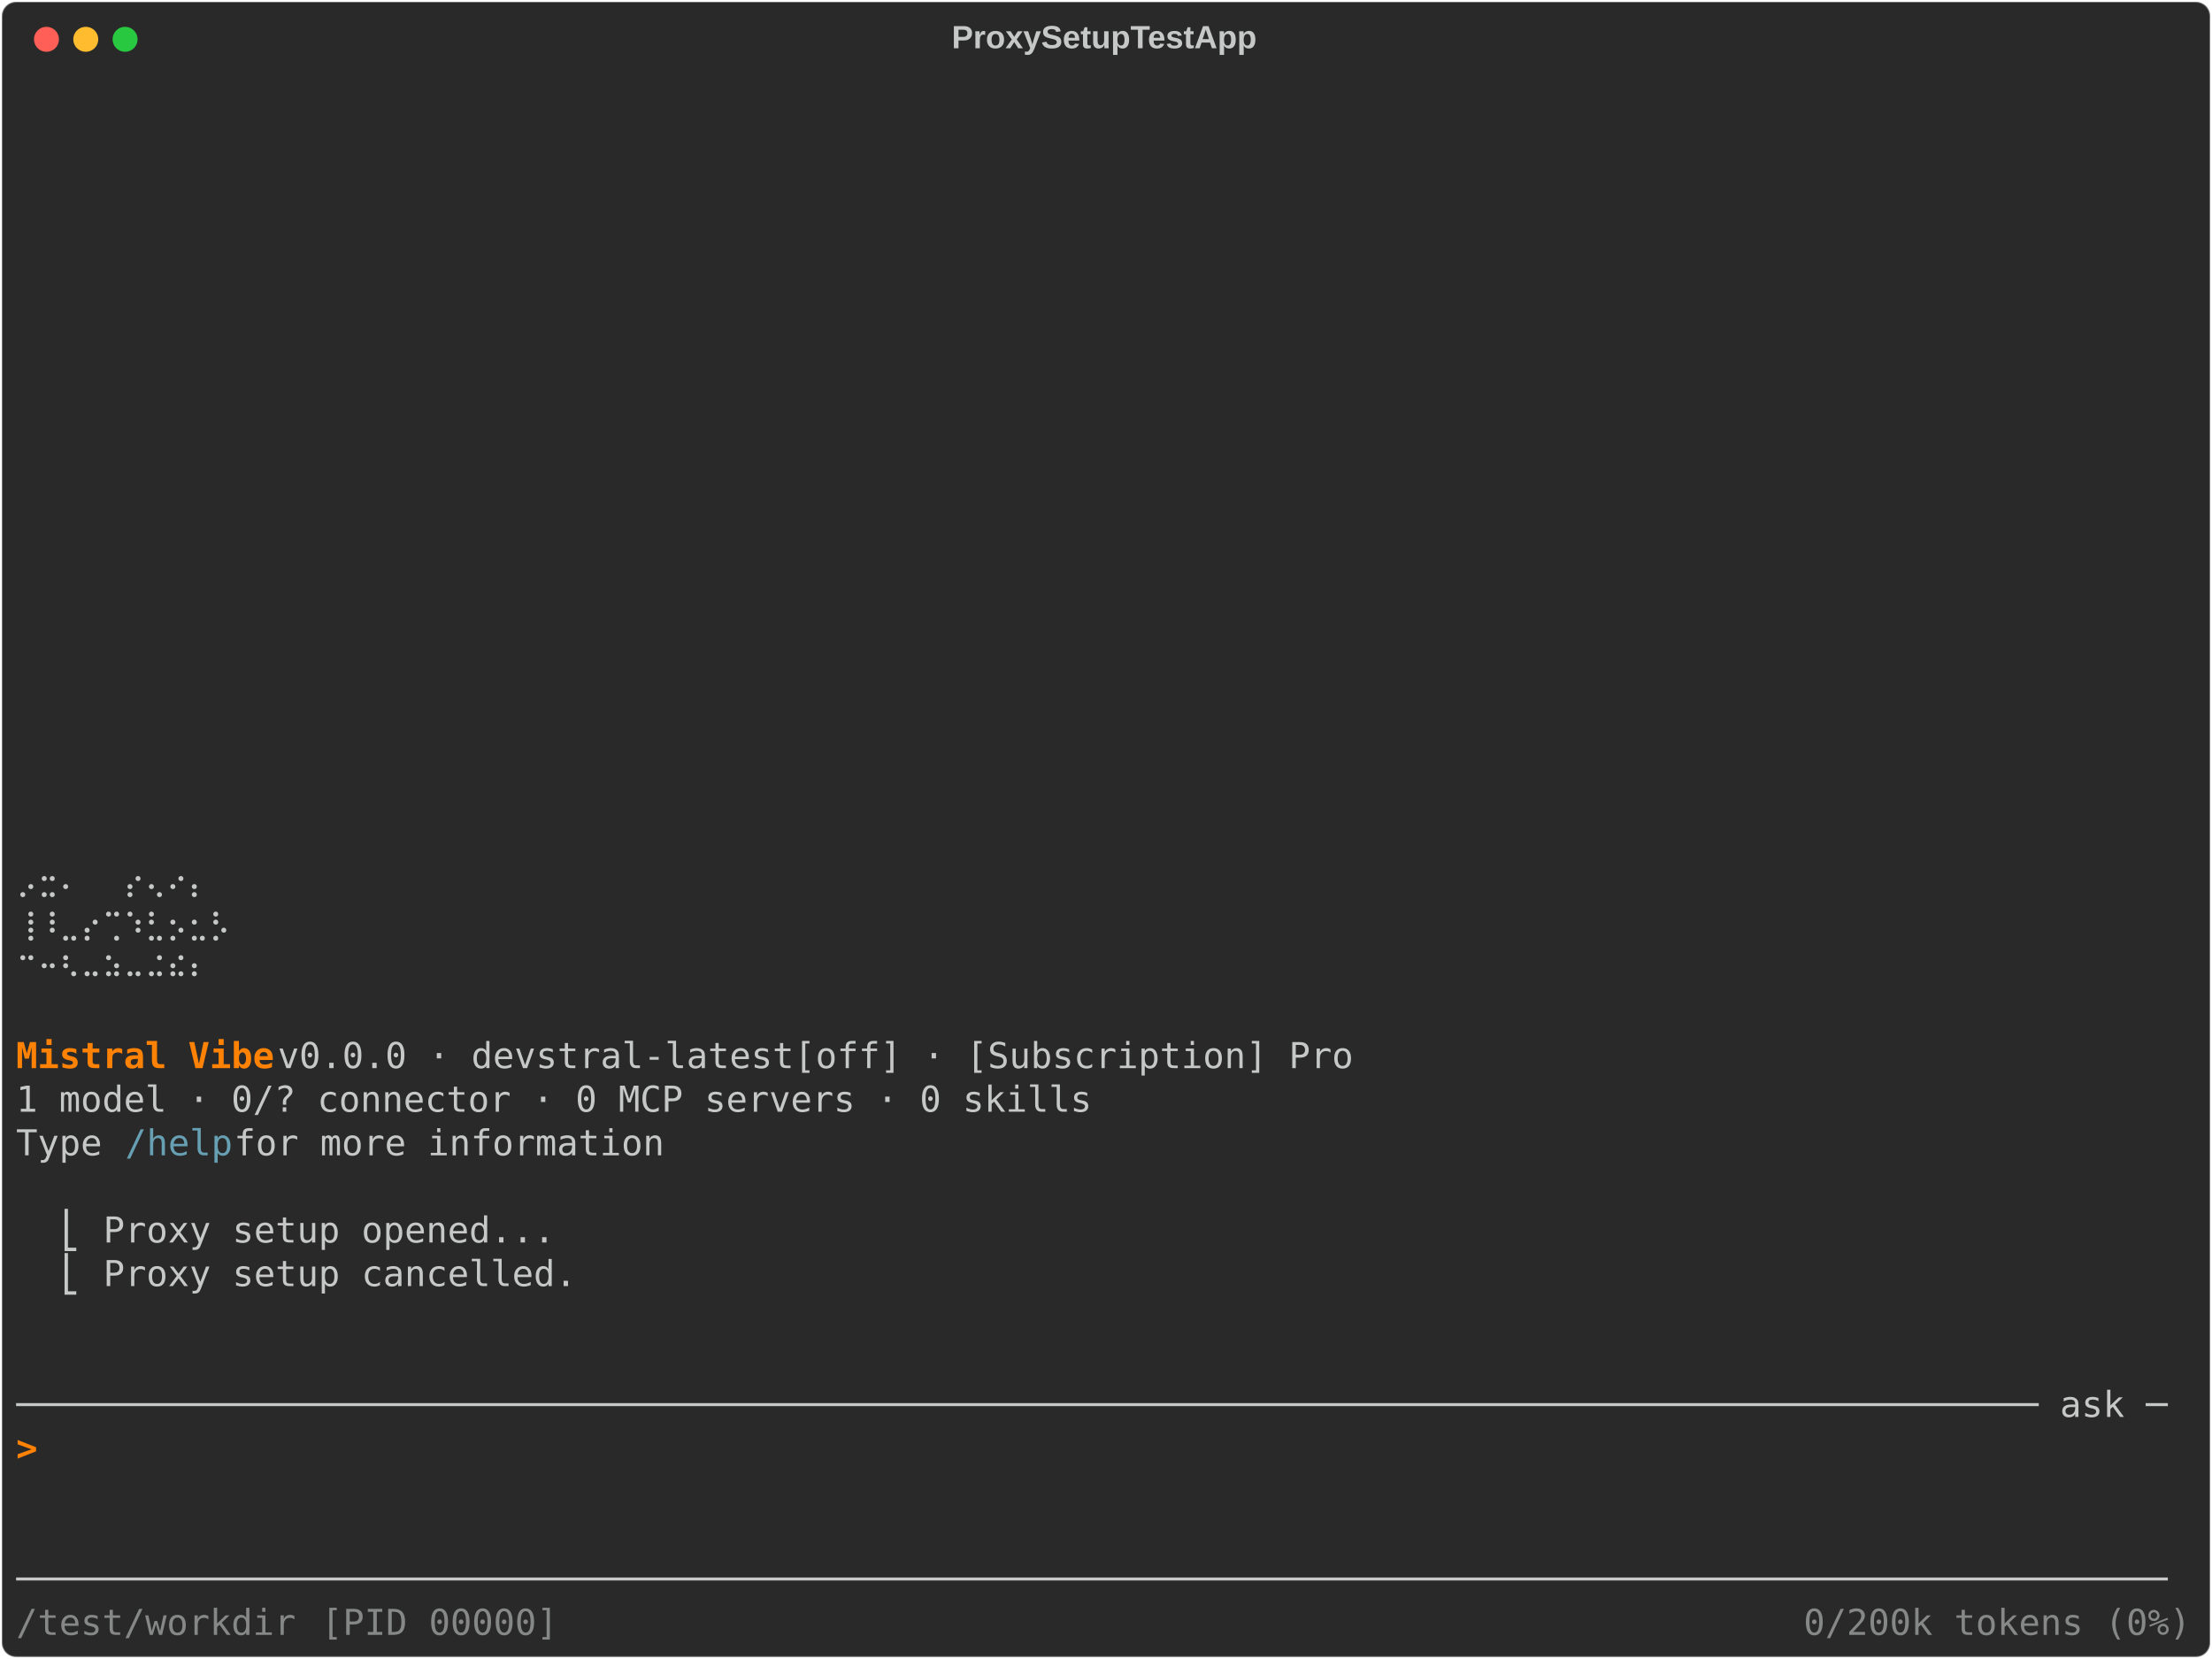
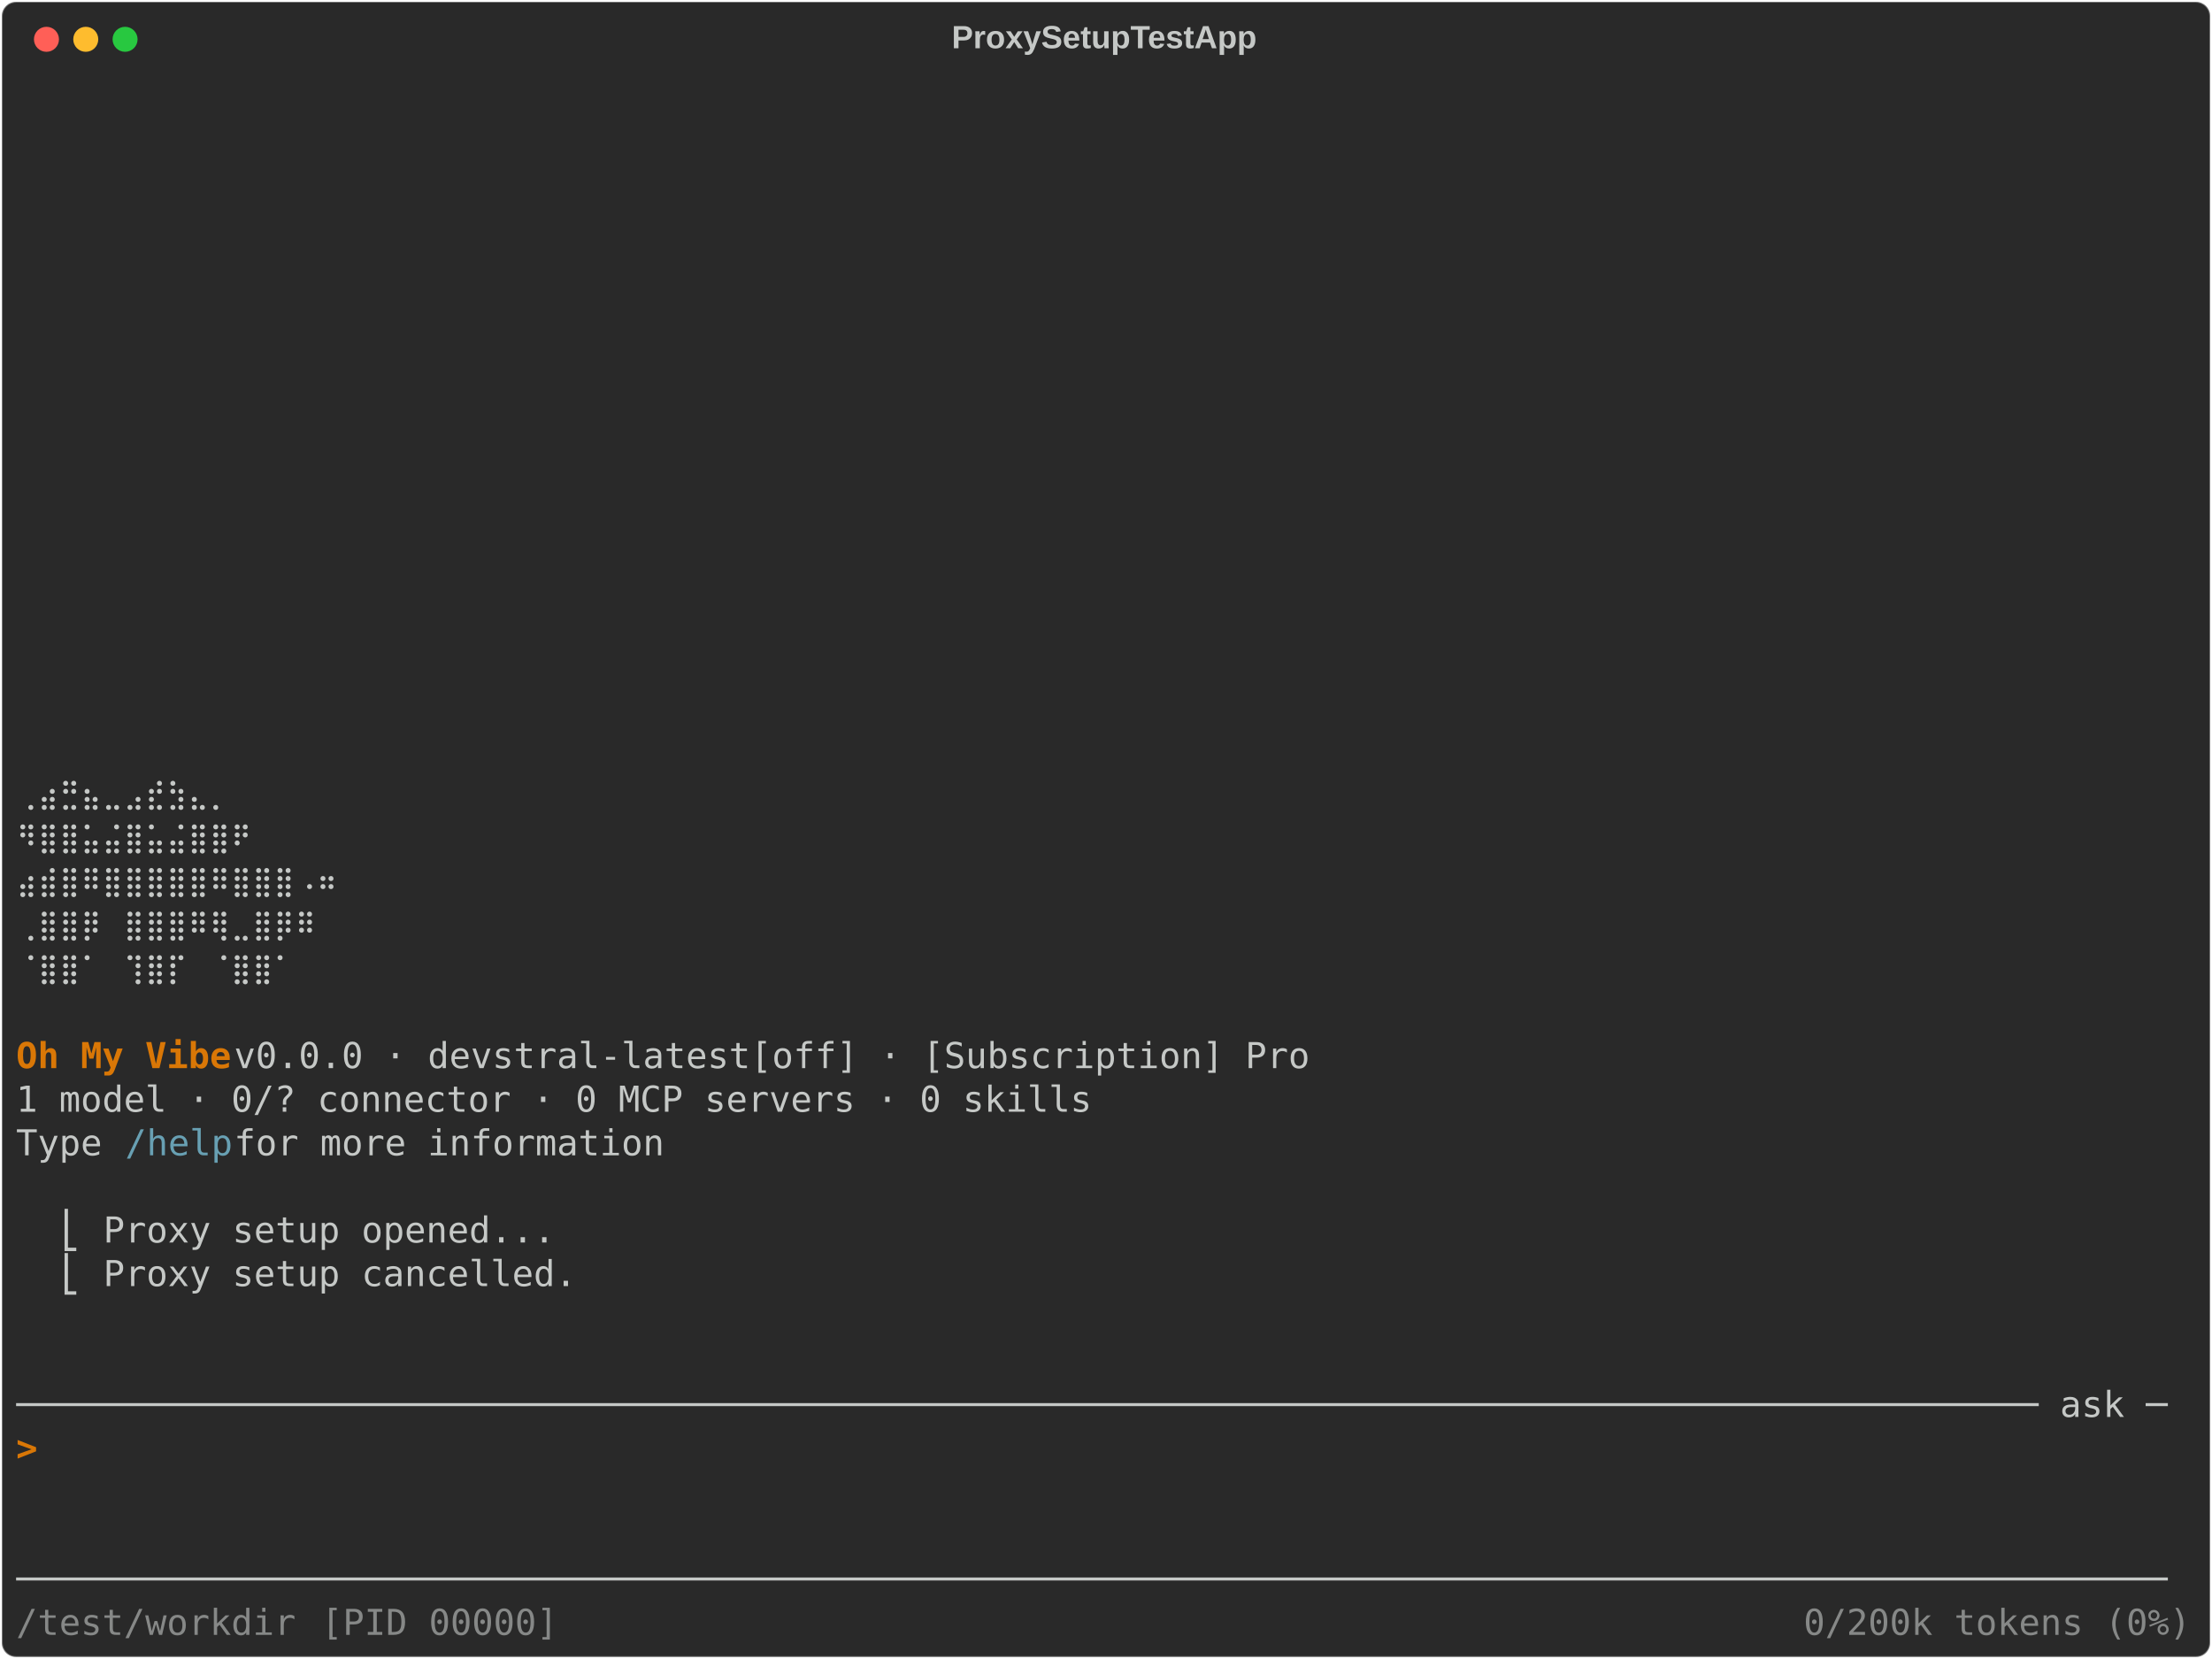
<svg xmlns="http://www.w3.org/2000/svg" class="rich-terminal" viewBox="0 0 1238 928.4">
  <style>

    @font-face {
        font-family: "Fira Code";
        src: local("FiraCode-Regular"),
                url("https://cdnjs.cloudflare.com/ajax/libs/firacode/6.2.0/woff2/FiraCode-Regular.woff2") format("woff2"),
                url("https://cdnjs.cloudflare.com/ajax/libs/firacode/6.2.0/woff/FiraCode-Regular.woff") format("woff");
        font-style: normal;
        font-weight: 400;
    }
    @font-face {
        font-family: "Fira Code";
        src: local("FiraCode-Bold"),
                url("https://cdnjs.cloudflare.com/ajax/libs/firacode/6.2.0/woff2/FiraCode-Bold.woff2") format("woff2"),
                url("https://cdnjs.cloudflare.com/ajax/libs/firacode/6.2.0/woff/FiraCode-Bold.woff") format("woff");
        font-style: bold;
        font-weight: 700;
    }

    .terminal-matrix {
        font-family: Fira Code, monospace;
        font-size: 20px;
        line-height: 24.4px;
        font-variant-east-asian: full-width;
    }

    .terminal-title {
        font-size: 18px;
        font-weight: bold;
        font-family: arial;
    }

    .terminal-r1 { fill: #c5c8c6 }
- .terminal-r2 { fill: #ff8205;font-weight: bold }
+ .terminal-r2 { fill: #d97706;font-weight: bold }
.terminal-r3 { fill: #68a0b3 }
.terminal-r4 { fill: #868887 }
    </style>
  <defs>
    <clipPath id="terminal-clip-terminal">
      <rect x="0" y="0" width="1219.0" height="877.4" />
    </clipPath>
    <clipPath id="terminal-line-0">
      <rect x="0" y="1.5" width="1220" height="24.65" />
    </clipPath>
    <clipPath id="terminal-line-1">
      <rect x="0" y="25.9" width="1220" height="24.65" />
    </clipPath>
    <clipPath id="terminal-line-2">
      <rect x="0" y="50.3" width="1220" height="24.65" />
    </clipPath>
    <clipPath id="terminal-line-3">
      <rect x="0" y="74.7" width="1220" height="24.65" />
    </clipPath>
    <clipPath id="terminal-line-4">
      <rect x="0" y="99.1" width="1220" height="24.65" />
    </clipPath>
    <clipPath id="terminal-line-5">
      <rect x="0" y="123.5" width="1220" height="24.65" />
    </clipPath>
    <clipPath id="terminal-line-6">
      <rect x="0" y="147.9" width="1220" height="24.65" />
    </clipPath>
    <clipPath id="terminal-line-7">
      <rect x="0" y="172.3" width="1220" height="24.65" />
    </clipPath>
    <clipPath id="terminal-line-8">
      <rect x="0" y="196.7" width="1220" height="24.65" />
    </clipPath>
    <clipPath id="terminal-line-9">
      <rect x="0" y="221.1" width="1220" height="24.65" />
    </clipPath>
    <clipPath id="terminal-line-10">
      <rect x="0" y="245.5" width="1220" height="24.65" />
    </clipPath>
    <clipPath id="terminal-line-11">
      <rect x="0" y="269.9" width="1220" height="24.65" />
    </clipPath>
    <clipPath id="terminal-line-12">
      <rect x="0" y="294.3" width="1220" height="24.65" />
    </clipPath>
    <clipPath id="terminal-line-13">
      <rect x="0" y="318.7" width="1220" height="24.65" />
    </clipPath>
    <clipPath id="terminal-line-14">
      <rect x="0" y="343.1" width="1220" height="24.65" />
    </clipPath>
    <clipPath id="terminal-line-15">
      <rect x="0" y="367.5" width="1220" height="24.65" />
    </clipPath>
    <clipPath id="terminal-line-16">
      <rect x="0" y="391.9" width="1220" height="24.65" />
    </clipPath>
    <clipPath id="terminal-line-17">
      <rect x="0" y="416.3" width="1220" height="24.65" />
    </clipPath>
    <clipPath id="terminal-line-18">
      <rect x="0" y="440.7" width="1220" height="24.65" />
    </clipPath>
    <clipPath id="terminal-line-19">
      <rect x="0" y="465.1" width="1220" height="24.65" />
    </clipPath>
    <clipPath id="terminal-line-20">
      <rect x="0" y="489.5" width="1220" height="24.65" />
    </clipPath>
    <clipPath id="terminal-line-21">
      <rect x="0" y="513.9" width="1220" height="24.65" />
    </clipPath>
    <clipPath id="terminal-line-22">
      <rect x="0" y="538.3" width="1220" height="24.65" />
    </clipPath>
    <clipPath id="terminal-line-23">
      <rect x="0" y="562.7" width="1220" height="24.65" />
    </clipPath>
    <clipPath id="terminal-line-24">
      <rect x="0" y="587.1" width="1220" height="24.65" />
    </clipPath>
    <clipPath id="terminal-line-25">
      <rect x="0" y="611.5" width="1220" height="24.65" />
    </clipPath>
    <clipPath id="terminal-line-26">
      <rect x="0" y="635.9" width="1220" height="24.65" />
    </clipPath>
    <clipPath id="terminal-line-27">
      <rect x="0" y="660.3" width="1220" height="24.65" />
    </clipPath>
    <clipPath id="terminal-line-28">
      <rect x="0" y="684.7" width="1220" height="24.65" />
    </clipPath>
    <clipPath id="terminal-line-29">
      <rect x="0" y="709.1" width="1220" height="24.65" />
    </clipPath>
    <clipPath id="terminal-line-30">
      <rect x="0" y="733.5" width="1220" height="24.65" />
    </clipPath>
    <clipPath id="terminal-line-31">
      <rect x="0" y="757.9" width="1220" height="24.65" />
    </clipPath>
    <clipPath id="terminal-line-32">
      <rect x="0" y="782.3" width="1220" height="24.65" />
    </clipPath>
    <clipPath id="terminal-line-33">
      <rect x="0" y="806.7" width="1220" height="24.65" />
    </clipPath>
    <clipPath id="terminal-line-34">
      <rect x="0" y="831.1" width="1220" height="24.65" />
    </clipPath>
  </defs>
  <rect fill="#292929" stroke="rgba(255,255,255,0.35)" stroke-width="1" x="1" y="1" width="1236" height="926.4" rx="8" />
  <text class="terminal-title" fill="#c5c8c6" text-anchor="middle" x="618" y="27">ProxySetupTestApp</text>
  <g transform="translate(26,22)">
    <circle cx="0" cy="0" r="7" fill="#ff5f57" />
    <circle cx="22" cy="0" r="7" fill="#febc2e" />
    <circle cx="44" cy="0" r="7" fill="#28c840" />
  </g>
  <g transform="translate(9, 41)" clip-path="url(#terminal-clip-terminal)">
    <g class="terminal-matrix">
      <text class="terminal-r1" x="1220" y="20" textLength="12.2" clip-path="url(#terminal-line-0)">
</text>
      <text class="terminal-r1" x="1220" y="44.4" textLength="12.2" clip-path="url(#terminal-line-1)">
</text>
      <text class="terminal-r1" x="1220" y="68.8" textLength="12.2" clip-path="url(#terminal-line-2)">
</text>
      <text class="terminal-r1" x="1220" y="93.2" textLength="12.2" clip-path="url(#terminal-line-3)">
</text>
      <text class="terminal-r1" x="1220" y="117.6" textLength="12.2" clip-path="url(#terminal-line-4)">
</text>
      <text class="terminal-r1" x="1220" y="142" textLength="12.2" clip-path="url(#terminal-line-5)">
</text>
      <text class="terminal-r1" x="1220" y="166.4" textLength="12.2" clip-path="url(#terminal-line-6)">
</text>
      <text class="terminal-r1" x="1220" y="190.8" textLength="12.2" clip-path="url(#terminal-line-7)">
</text>
      <text class="terminal-r1" x="1220" y="215.2" textLength="12.2" clip-path="url(#terminal-line-8)">
</text>
      <text class="terminal-r1" x="1220" y="239.6" textLength="12.2" clip-path="url(#terminal-line-9)">
</text>
      <text class="terminal-r1" x="1220" y="264" textLength="12.2" clip-path="url(#terminal-line-10)">
</text>
      <text class="terminal-r1" x="1220" y="288.4" textLength="12.2" clip-path="url(#terminal-line-11)">
</text>
      <text class="terminal-r1" x="1220" y="312.8" textLength="12.2" clip-path="url(#terminal-line-12)">
</text>
      <text class="terminal-r1" x="1220" y="337.2" textLength="12.2" clip-path="url(#terminal-line-13)">
</text>
      <text class="terminal-r1" x="1220" y="361.6" textLength="12.2" clip-path="url(#terminal-line-14)">
</text>
      <text class="terminal-r1" x="1220" y="386" textLength="12.2" clip-path="url(#terminal-line-15)">
</text>
+       <text class="terminal-r1" x="0" y="410.4" textLength="219.6" clip-path="url(#terminal-line-16)">  ⢀⣴⣛⣦⣀⣠⣞⣳⣄⡀      </text>
      <text class="terminal-r1" x="1220" y="410.4" textLength="12.2" clip-path="url(#terminal-line-16)">
</text>
+       <text class="terminal-r1" x="0" y="434.8" textLength="219.6" clip-path="url(#terminal-line-17)">  ⠻⣿⣿⣥⣬⣿⣥⣬⣿⣿⠟     </text>
      <text class="terminal-r1" x="1220" y="434.8" textLength="12.2" clip-path="url(#terminal-line-17)">
</text>
-       <text class="terminal-r1" x="0" y="459.2" textLength="134.2" clip-path="url(#terminal-line-18)">  ⡠⣒⠄  ⡔⢄⠔⡄</text>
+       <text class="terminal-r1" x="0" y="459.2" textLength="219.6" clip-path="url(#terminal-line-18)"> ⣴⣾⣿⠿⣿⣿⣿⣿⣿⠿⣿⣿⣿⠠⠶  </text>
      <text class="terminal-r1" x="1220" y="459.2" textLength="12.2" clip-path="url(#terminal-line-18)">
</text>
-       <text class="terminal-r1" x="0" y="483.6" textLength="134.2" clip-path="url(#terminal-line-19)"> ⢸⠸⣀⡔⢉⠱⣃⡢⣂⡣</text>
+       <text class="terminal-r1" x="0" y="483.6" textLength="219.6" clip-path="url(#terminal-line-19)">⢀⣿⣿⡿ ⣿⣿⣿⠿⢿⣀⣿⡿⠿    </text>
      <text class="terminal-r1" x="1220" y="483.6" textLength="12.2" clip-path="url(#terminal-line-19)">
</text>
-       <text class="terminal-r1" x="0" y="508" textLength="134.2" clip-path="url(#terminal-line-20)">  ⠉⠒⠣⠤⠵⠤⠬⠮⠆</text>
+       <text class="terminal-r1" x="0" y="508" textLength="219.6" clip-path="url(#terminal-line-20)">⠈⣿⣿⠁ ⢹⣿⡏ ⠈⣿⣿⠁     </text>
      <text class="terminal-r1" x="1220" y="508" textLength="12.2" clip-path="url(#terminal-line-20)">
</text>
      <text class="terminal-r1" x="1220" y="532.4" textLength="12.2" clip-path="url(#terminal-line-21)">
</text>
-       <text class="terminal-r2" x="0" y="556.8" textLength="146.4" clip-path="url(#terminal-line-22)">Mistral Vibe</text>
-       <text class="terminal-r1" x="146.4" y="556.8" textLength="622.2" clip-path="url(#terminal-line-22)"> v0.0.0 · devstral-latest[off] · [Subscription] Pro</text>
+       <text class="terminal-r2" x="0" y="556.8" textLength="122" clip-path="url(#terminal-line-22)">Oh My Vibe</text>
+       <text class="terminal-r1" x="122" y="556.8" textLength="622.2" clip-path="url(#terminal-line-22)"> v0.0.0 · devstral-latest[off] · [Subscription] Pro</text>
      <text class="terminal-r1" x="1220" y="556.8" textLength="12.2" clip-path="url(#terminal-line-22)">
</text>
      <text class="terminal-r1" x="0" y="581.2" textLength="610" clip-path="url(#terminal-line-23)">1 model · 0/? connector · 0 MCP servers · 0 skills</text>
      <text class="terminal-r1" x="1220" y="581.2" textLength="12.2" clip-path="url(#terminal-line-23)">
</text>
      <text class="terminal-r1" x="0" y="605.6" textLength="61" clip-path="url(#terminal-line-24)">Type </text>
      <text class="terminal-r3" x="61" y="605.6" textLength="61" clip-path="url(#terminal-line-24)">/help</text>
      <text class="terminal-r1" x="122" y="605.6" textLength="256.2" clip-path="url(#terminal-line-24)"> for more information</text>
      <text class="terminal-r1" x="1220" y="605.6" textLength="12.2" clip-path="url(#terminal-line-24)">
</text>
      <text class="terminal-r1" x="1220" y="630" textLength="12.2" clip-path="url(#terminal-line-25)">
</text>
      <text class="terminal-r1" x="24.4" y="654.4" textLength="12.2" clip-path="url(#terminal-line-26)">⎣</text>
      <text class="terminal-r1" x="48.8" y="654.4" textLength="256.2" clip-path="url(#terminal-line-26)">Proxy setup opened...</text>
      <text class="terminal-r1" x="1220" y="654.4" textLength="12.2" clip-path="url(#terminal-line-26)">
</text>
      <text class="terminal-r1" x="24.4" y="678.8" textLength="12.2" clip-path="url(#terminal-line-27)">⎣</text>
      <text class="terminal-r1" x="48.8" y="678.8" textLength="268.4" clip-path="url(#terminal-line-27)">Proxy setup cancelled.</text>
      <text class="terminal-r1" x="1220" y="678.8" textLength="12.2" clip-path="url(#terminal-line-27)">
</text>
      <text class="terminal-r1" x="1220" y="703.2" textLength="12.2" clip-path="url(#terminal-line-28)">
</text>
      <text class="terminal-r1" x="1220" y="727.6" textLength="12.2" clip-path="url(#terminal-line-29)">
</text>
      <text class="terminal-r1" x="0" y="752" textLength="1220" clip-path="url(#terminal-line-30)">────────────────────────────────────────────────────────────────────────────────────────────── ask ─</text>
      <text class="terminal-r1" x="1220" y="752" textLength="12.2" clip-path="url(#terminal-line-30)">
</text>
      <text class="terminal-r2" x="0" y="776.4" textLength="12.2" clip-path="url(#terminal-line-31)">&gt;</text>
      <text class="terminal-r1" x="1220" y="776.4" textLength="12.2" clip-path="url(#terminal-line-31)">
</text>
      <text class="terminal-r1" x="1220" y="800.8" textLength="12.2" clip-path="url(#terminal-line-32)">
</text>
      <text class="terminal-r1" x="1220" y="825.2" textLength="12.2" clip-path="url(#terminal-line-33)">
</text>
      <text class="terminal-r1" x="0" y="849.6" textLength="1220" clip-path="url(#terminal-line-34)">────────────────────────────────────────────────────────────────────────────────────────────────────</text>
      <text class="terminal-r1" x="1220" y="849.6" textLength="12.2" clip-path="url(#terminal-line-34)">
</text>
      <text class="terminal-r4" x="0" y="874" textLength="158.6" clip-path="url(#terminal-line-35)">/test/workdir</text>
      <text class="terminal-r4" x="170.8" y="874" textLength="134.2" clip-path="url(#terminal-line-35)">[PID 00000]</text>
      <text class="terminal-r4" x="1000.4" y="874" textLength="219.6" clip-path="url(#terminal-line-35)">0/200k tokens (0%)</text>
    </g>
  </g>
</svg>
